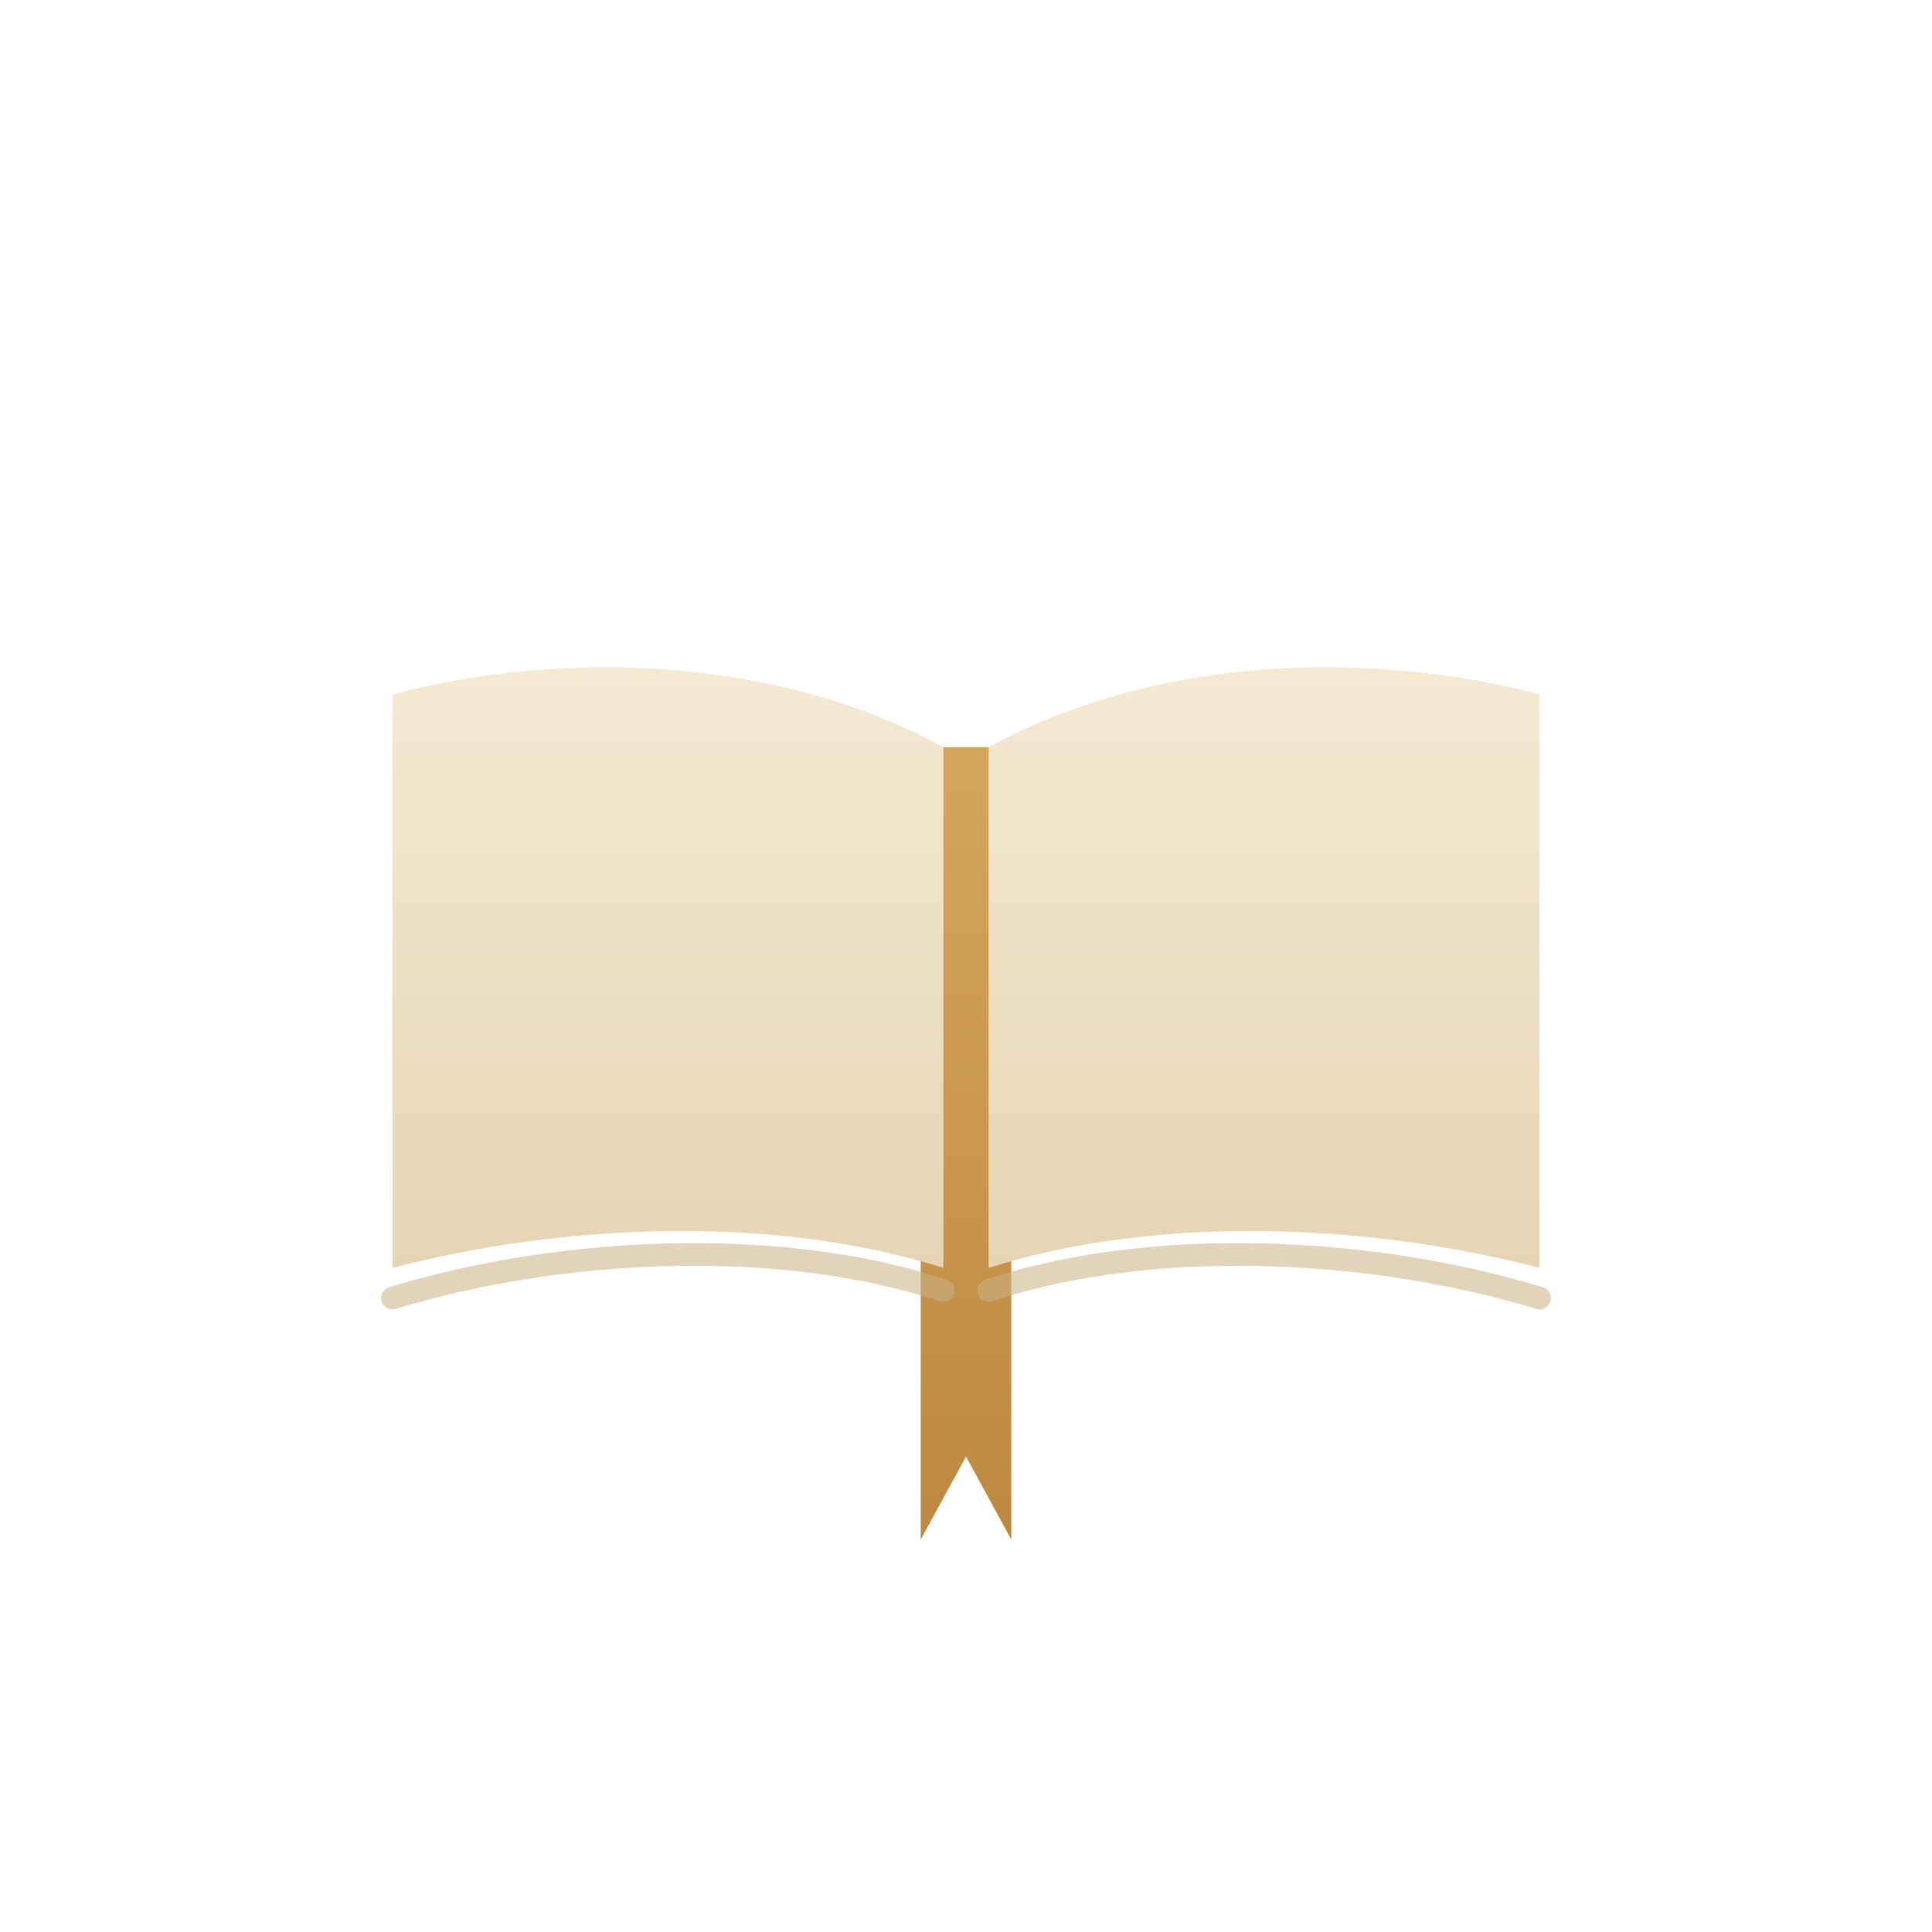
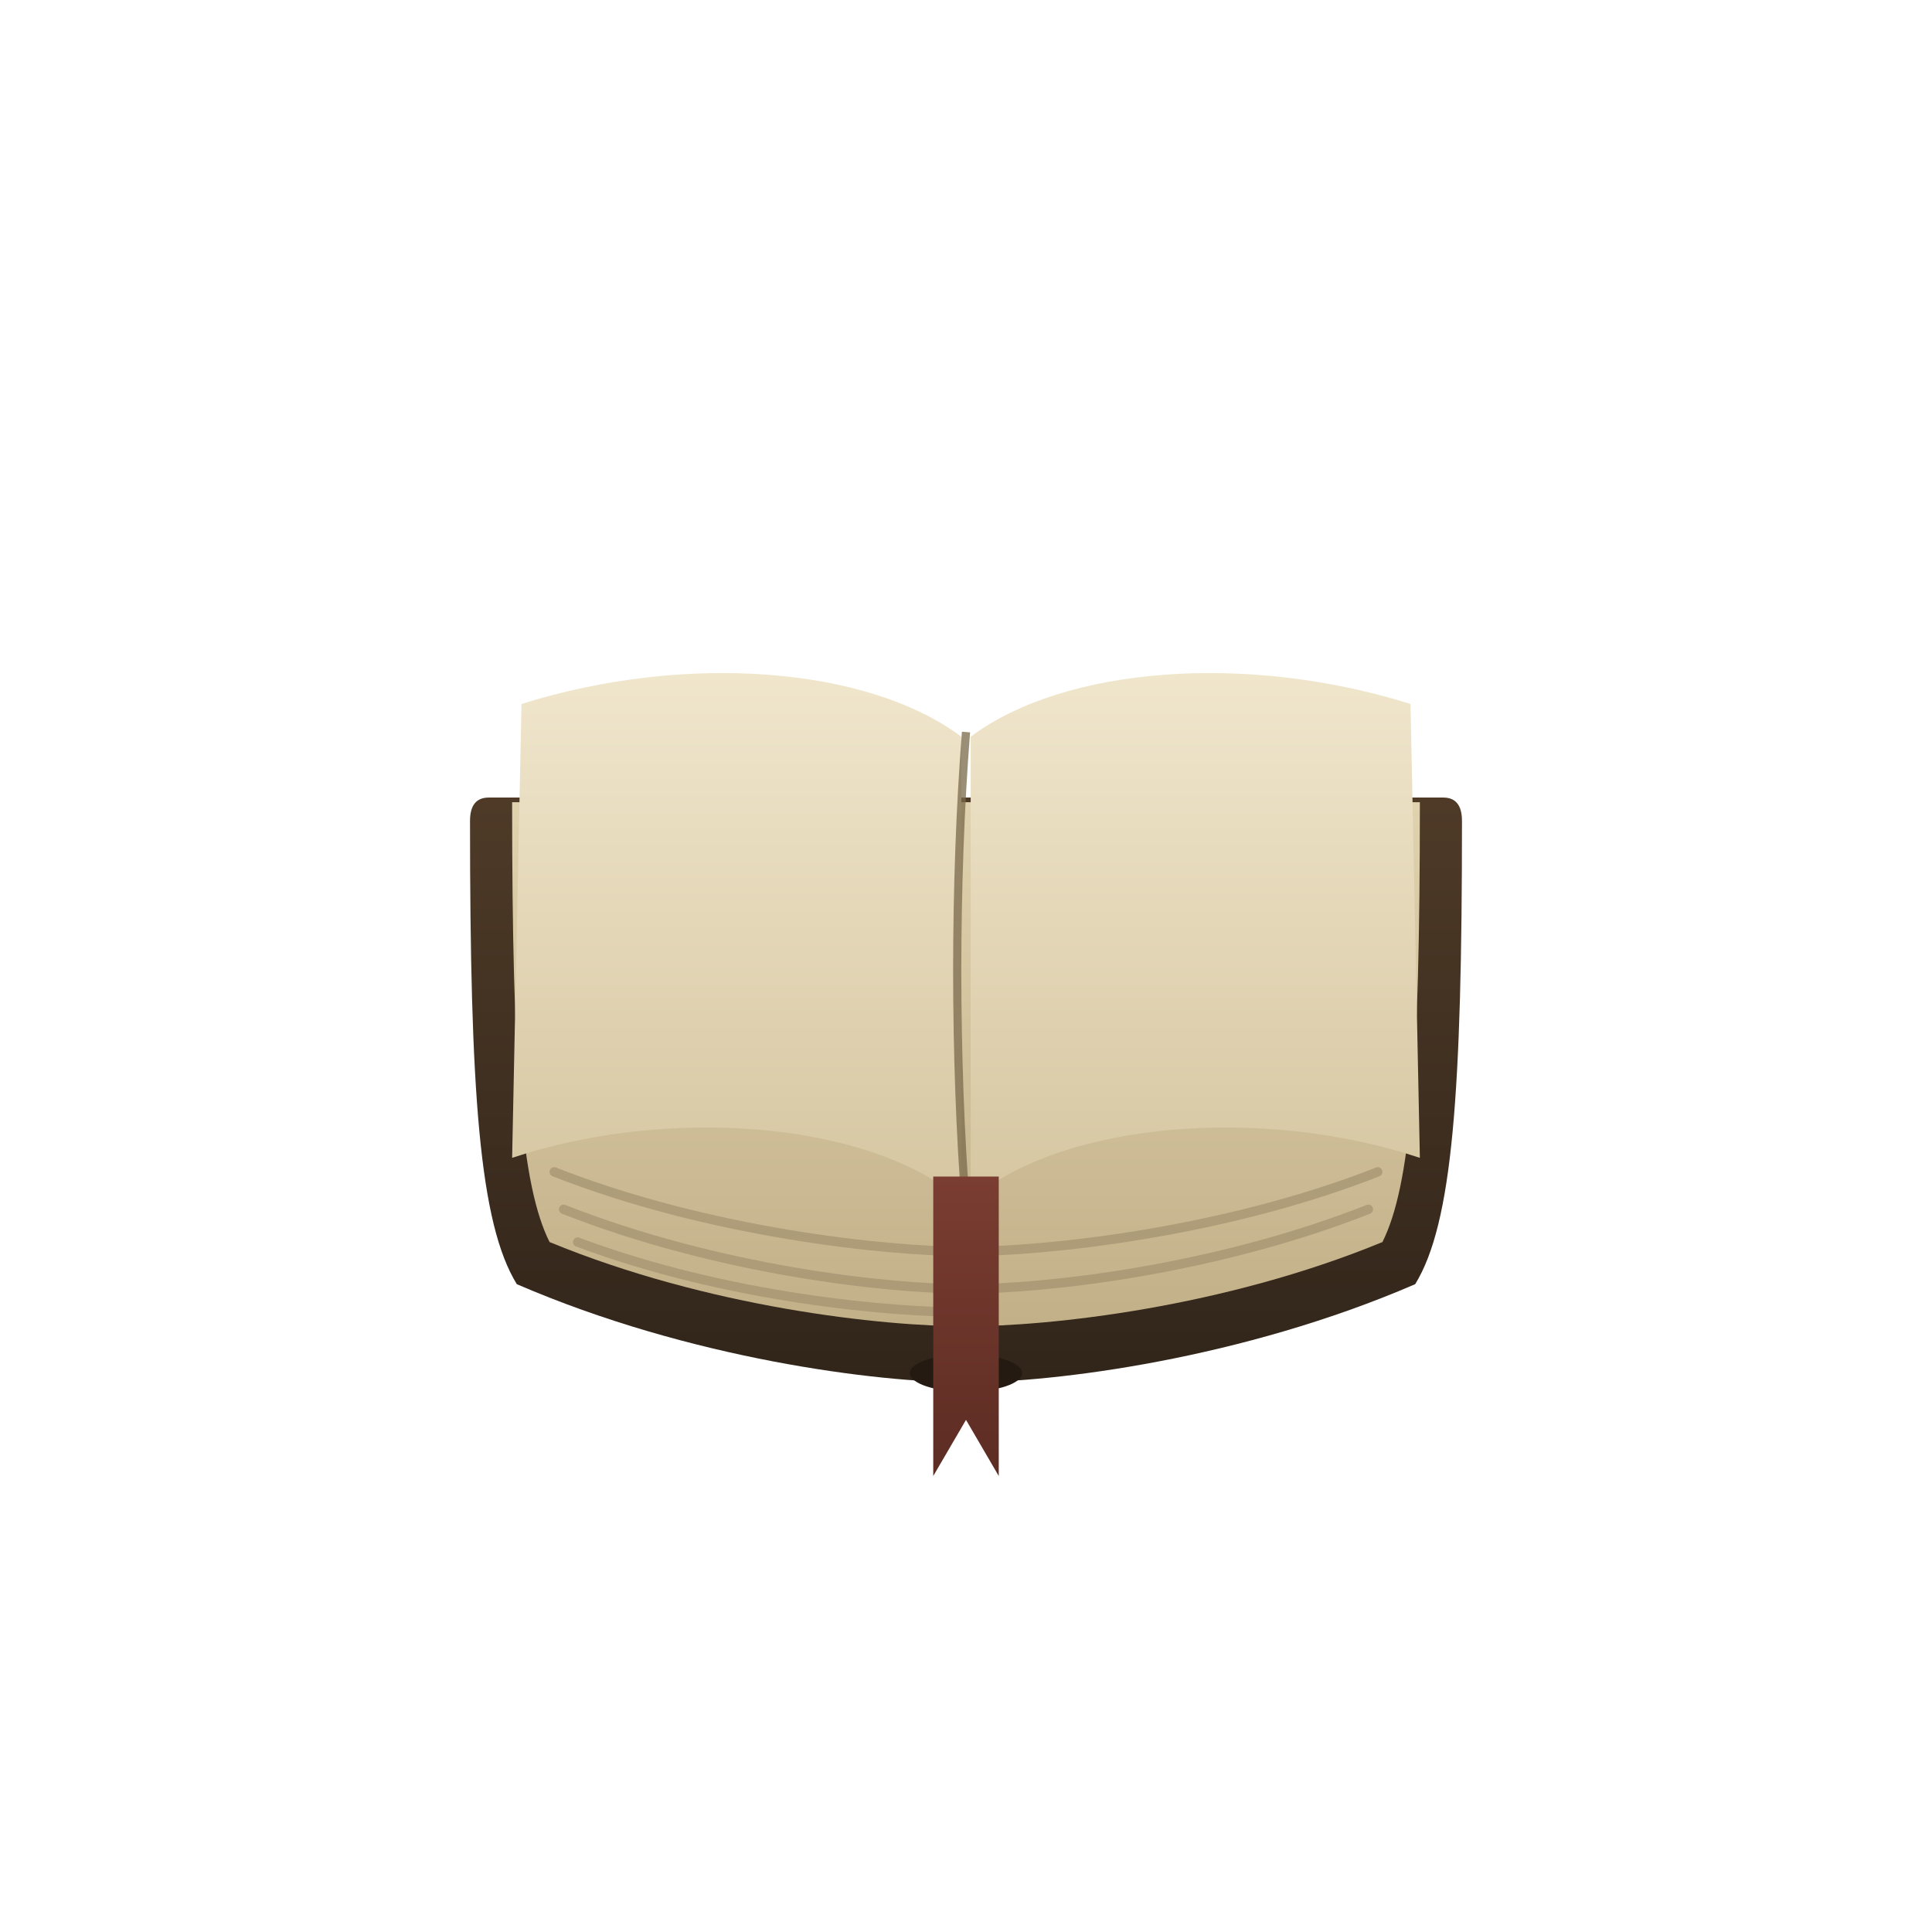
<svg xmlns="http://www.w3.org/2000/svg" width="512" height="512" viewBox="0 0 512 512">
  <defs>
+     <linearGradient id="leather" x1="0" y1="0" x2="0" y2="1">
+       <stop offset="0" stop-color="#4e3a27" />
+       <stop offset="1" stop-color="#31251a" />
+     </linearGradient>
+     <linearGradient id="stack" x1="0" y1="0" x2="0" y2="1">
+       <stop offset="0" stop-color="#e0d2ae" />
+       <stop offset="1" stop-color="#c2b088" />
+     </linearGradient>
    <linearGradient id="page" x1="0" y1="0" x2="0" y2="1">
-       <stop offset="0" stop-color="#f4ead2" />
-       <stop offset="1" stop-color="#e6d5b4" />
+       <stop offset="0" stop-color="#f0e6cc" />
+       <stop offset="1" stop-color="#d6c6a1" />
    </linearGradient>
    <linearGradient id="ribbon" x1="0" y1="0" x2="0" y2="1">
-       <stop offset="0" stop-color="#d5a55c" />
-       <stop offset="1" stop-color="#bd8940" />
+       <stop offset="0" stop-color="#7b3d31" />
+       <stop offset="1" stop-color="#5c2c23" />
    </linearGradient>
  </defs>
-   <path d="M244 198 H268 V408 L256 386 L244 408 Z" fill="url(#ribbon)" />
-   <g fill="none" stroke="#c9b184" stroke-width="6" stroke-linecap="round" opacity="0.55">
-     <path d="M104 344 C 150 330, 208 328, 250 342" />
-     <path d="M408 344 C 362 330, 304 328, 262 342" />
+   <g transform="translate(256 256) scale(0.62) translate(-256 -266)">
+     <path d="M 44 204 Q 44 194 52 194 L 460 194 Q 468 194 468 204              C 468 320 464 376 448 402 C 374 434 294 444 256 444              C 218 444 138 434 64 402 C 48 376 44 320 44 204 Z" fill="url(#leather)" />
+     <ellipse cx="256" cy="440" rx="24" ry="8" fill="#241a11" />
+     <path d="M 62 196 C 62 310 66 360 78 384 C 146 412 220 420 256 420              C 292 420 366 412 434 384 C 446 360 450 310 450 196 Z" fill="url(#stack)" />
+     <g fill="none" stroke="#a3916e" stroke-width="4" stroke-linecap="round" opacity="0.7">
+       <path d="M 84 370 C 150 396 222 404 256 404 C 290 404 362 396 428 370" />
+       <path d="M 80 354 C 146 380 222 388 256 388 C 290 388 366 380 432 354" />
+       <path d="M 90 384 C 154 408 224 414 256 414" />
+     </g>
+     <path d="M 254 168 C 214 138 136 132 66 154 L 62 348              C 128 326 214 332 254 366 Z" fill="url(#page)" />
+     <path d="M 258 168 C 298 138 376 132 446 154 L 450 348              C 384 326 298 332 258 366 Z" fill="url(#page)" />
+     <path d="M 256 166 C 251 230 251 306 256 370" fill="none" stroke="#7a684a" stroke-width="3.5" opacity="0.75" />
+     <path d="M 242 356 L 270 356 L 270 484 L 256 460 L 242 484 Z" fill="url(#ribbon)" />
  </g>
-   <path d="M250 198 C 206 174, 150 172, 104 184 L 104 336 C 150 324, 206 322, 250 336 Z" fill="url(#page)" />
-   <path d="M262 198 C 306 174, 362 172, 408 184 L 408 336 C 362 324, 306 322, 262 336 Z" fill="url(#page)" />
</svg>
